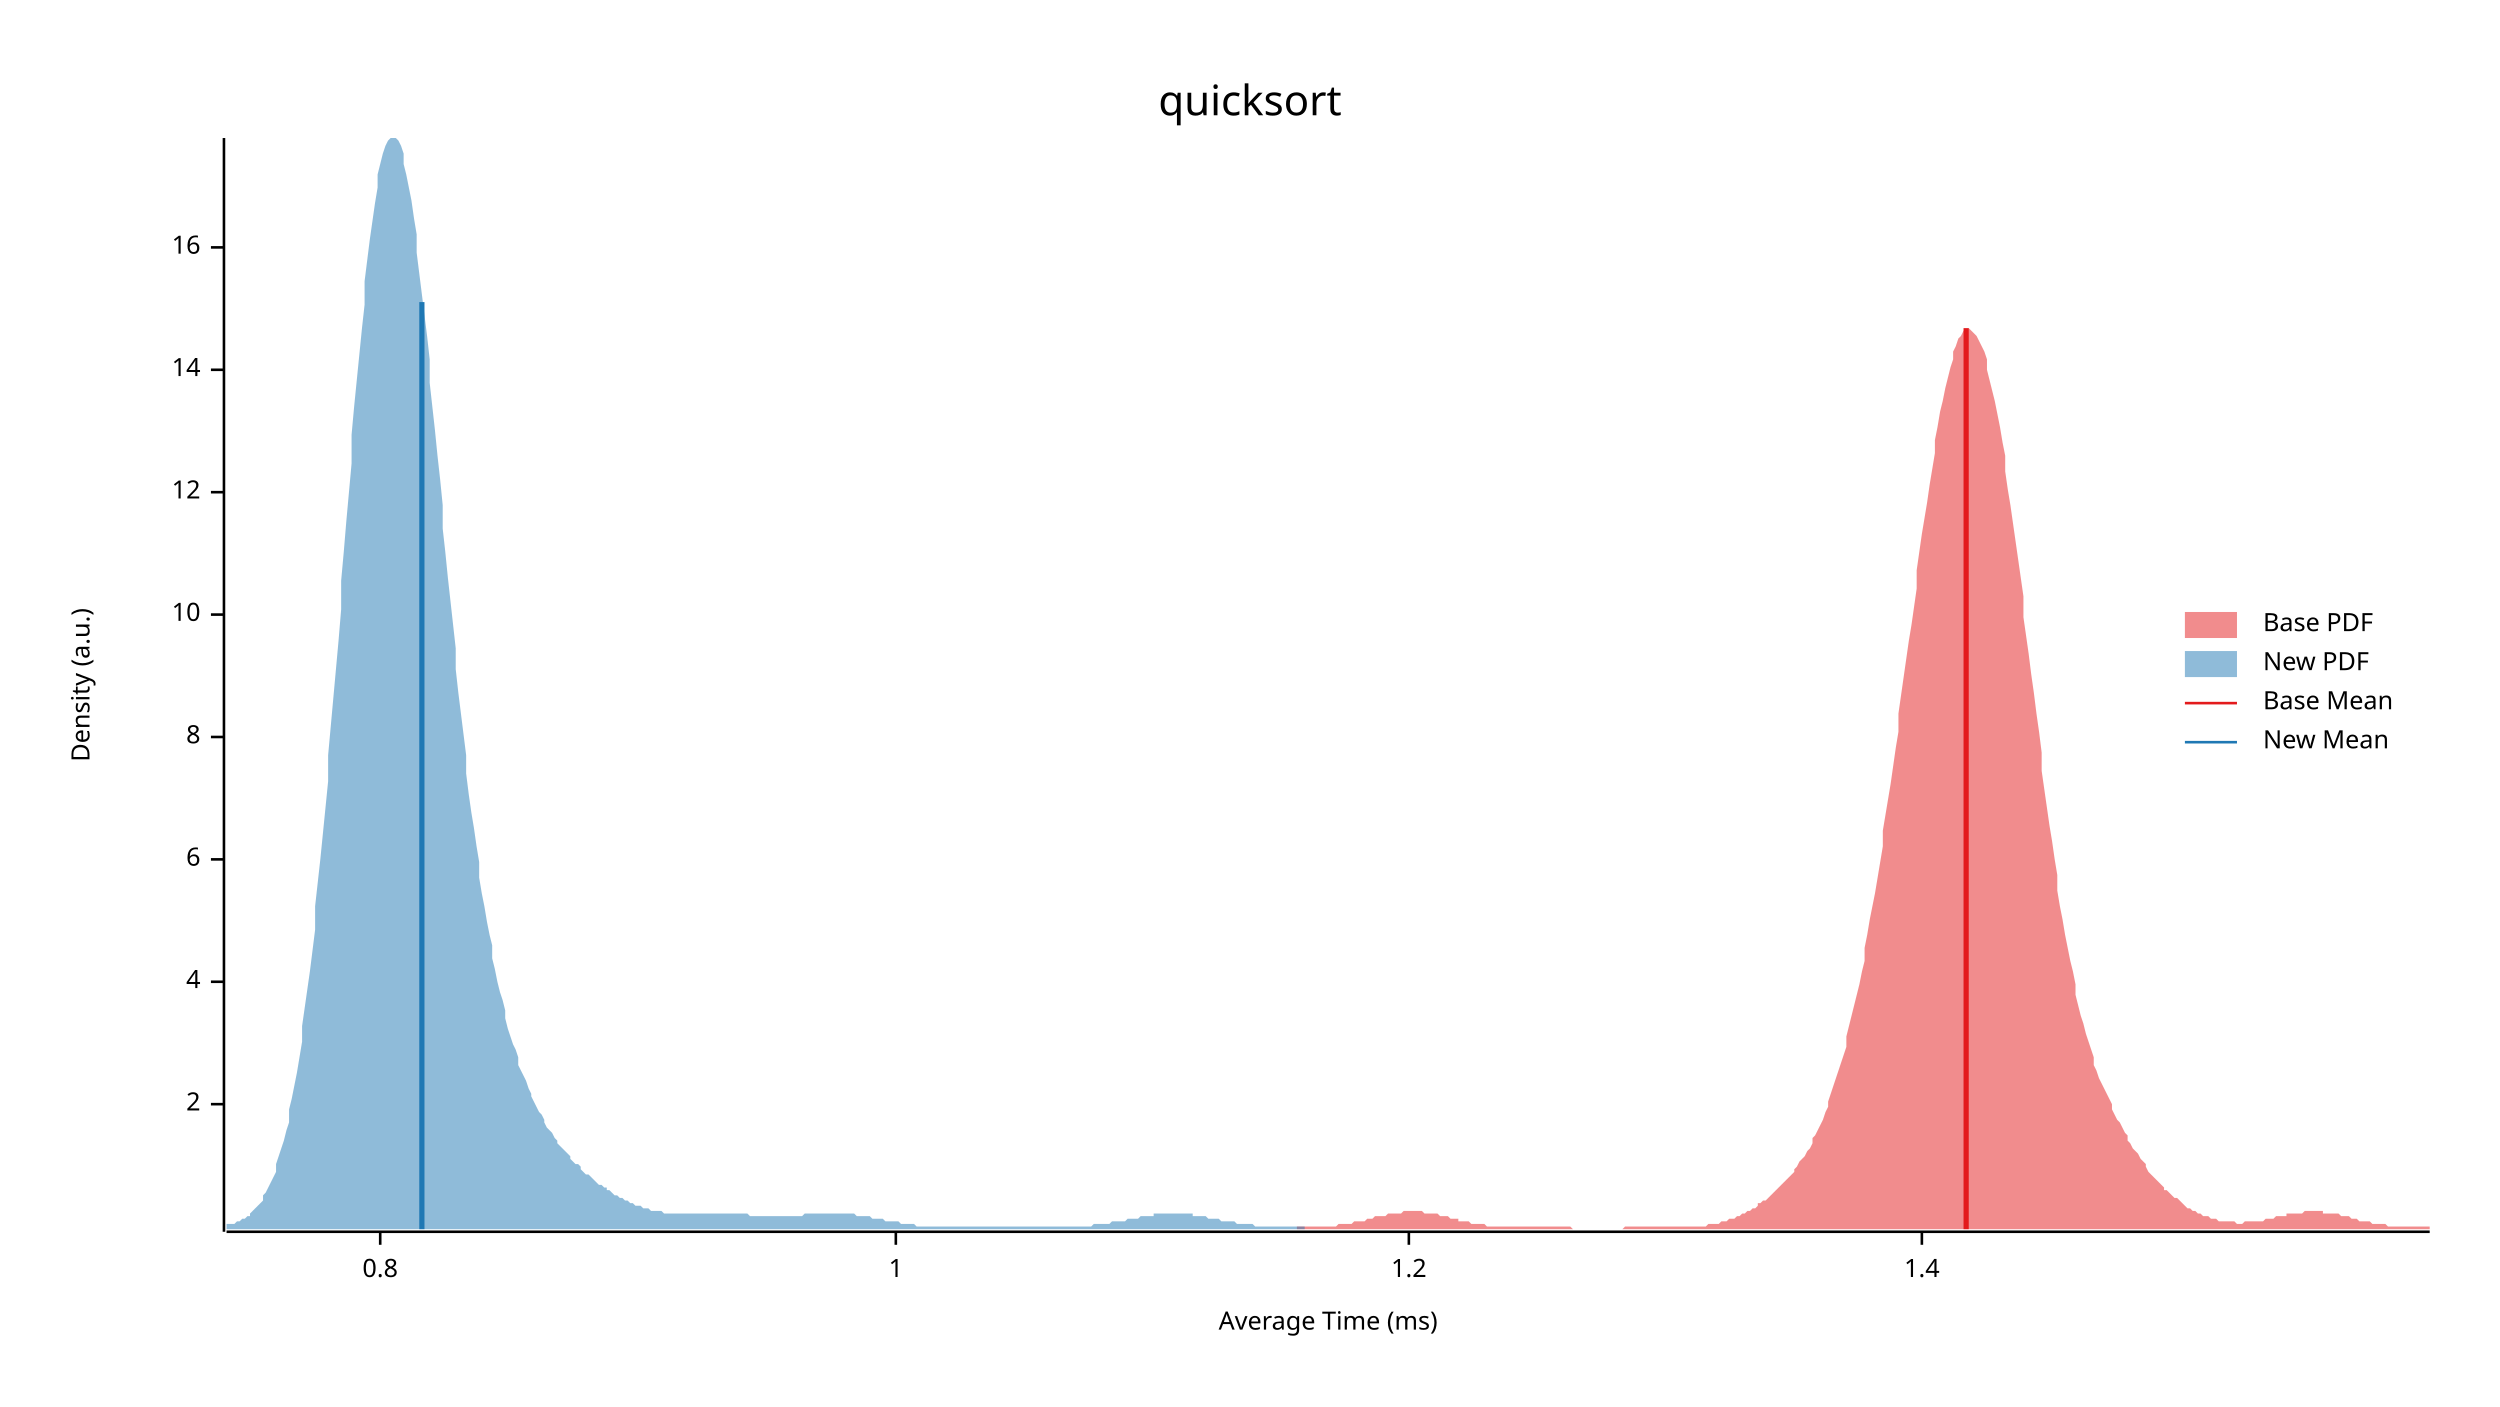
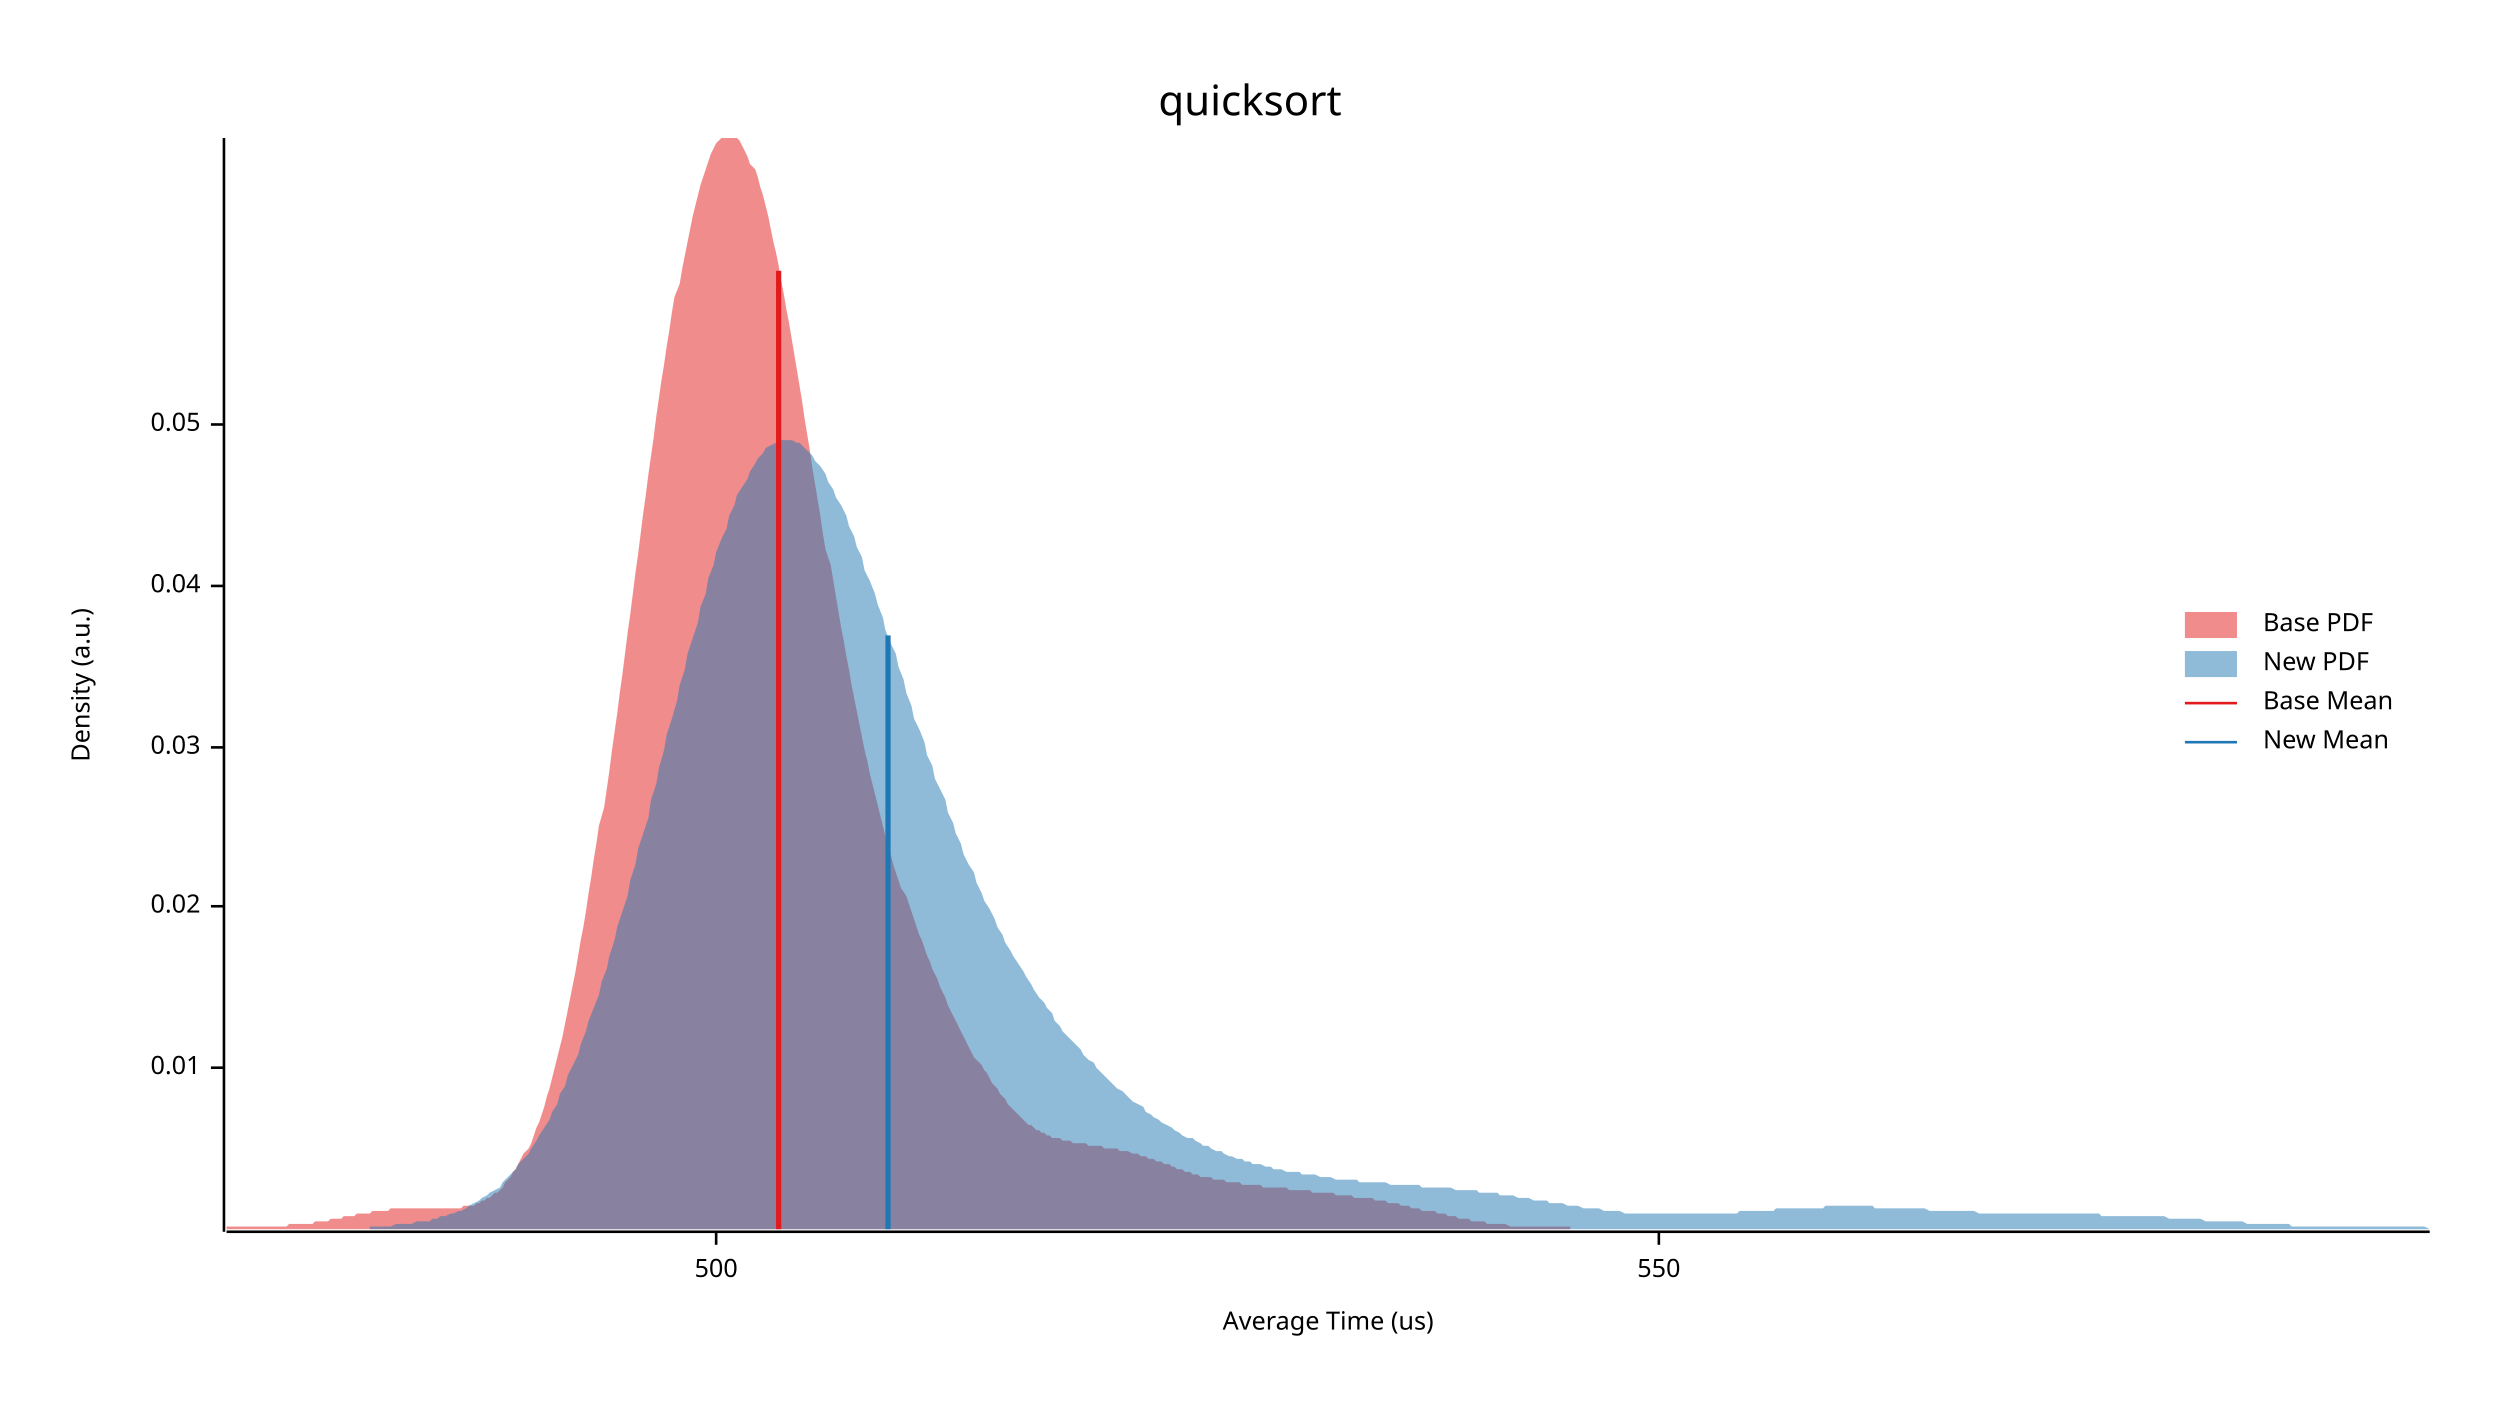
<svg xmlns="http://www.w3.org/2000/svg" width="960" height="540" viewBox="0 0 960 540">
  <text x="480" y="32" dy="0.76em" text-anchor="middle" font-family="sans-serif" font-size="16.129" opacity="1" fill="#000000">
quicksort
</text>
  <text x="27" y="263" dy="0.76em" text-anchor="middle" font-family="sans-serif" font-size="9.677" opacity="1" fill="#000000" transform="rotate(270, 27, 263)">
Density (a.u.)
</text>
  <text x="510" y="513" dy="-0.5ex" text-anchor="middle" font-family="sans-serif" font-size="9.677" opacity="1" fill="#000000">
- Average Time (ms)
+ Average Time (us)
</text>
  <polyline fill="none" opacity="1" stroke="#000000" stroke-width="1" points="86,53 86,473 " />
-   <text x="77" y="424" dy="0.5ex" text-anchor="end" font-family="sans-serif" font-size="9.677" opacity="1" fill="#000000">
- 2
+   <text x="77" y="410" dy="0.5ex" text-anchor="end" font-family="sans-serif" font-size="9.677" opacity="1" fill="#000000">
+ 0.01
</text>
-   <polyline fill="none" opacity="1" stroke="#000000" stroke-width="1" points="81,424 86,424 " />
-   <text x="77" y="377" dy="0.5ex" text-anchor="end" font-family="sans-serif" font-size="9.677" opacity="1" fill="#000000">
- 4
+   <polyline fill="none" opacity="1" stroke="#000000" stroke-width="1" points="81,410 86,410 " />
+   <text x="77" y="348" dy="0.5ex" text-anchor="end" font-family="sans-serif" font-size="9.677" opacity="1" fill="#000000">
+ 0.02
</text>
-   <polyline fill="none" opacity="1" stroke="#000000" stroke-width="1" points="81,377 86,377 " />
-   <text x="77" y="330" dy="0.5ex" text-anchor="end" font-family="sans-serif" font-size="9.677" opacity="1" fill="#000000">
- 6
+   <polyline fill="none" opacity="1" stroke="#000000" stroke-width="1" points="81,348 86,348 " />
+   <text x="77" y="287" dy="0.5ex" text-anchor="end" font-family="sans-serif" font-size="9.677" opacity="1" fill="#000000">
+ 0.03
</text>
-   <polyline fill="none" opacity="1" stroke="#000000" stroke-width="1" points="81,330 86,330 " />
-   <text x="77" y="283" dy="0.5ex" text-anchor="end" font-family="sans-serif" font-size="9.677" opacity="1" fill="#000000">
- 8
+   <polyline fill="none" opacity="1" stroke="#000000" stroke-width="1" points="81,287 86,287 " />
+   <text x="77" y="225" dy="0.5ex" text-anchor="end" font-family="sans-serif" font-size="9.677" opacity="1" fill="#000000">
+ 0.04
</text>
-   <polyline fill="none" opacity="1" stroke="#000000" stroke-width="1" points="81,283 86,283 " />
-   <text x="77" y="236" dy="0.5ex" text-anchor="end" font-family="sans-serif" font-size="9.677" opacity="1" fill="#000000">
- 10
+   <polyline fill="none" opacity="1" stroke="#000000" stroke-width="1" points="81,225 86,225 " />
+   <text x="77" y="163" dy="0.5ex" text-anchor="end" font-family="sans-serif" font-size="9.677" opacity="1" fill="#000000">
+ 0.05
</text>
-   <polyline fill="none" opacity="1" stroke="#000000" stroke-width="1" points="81,236 86,236 " />
-   <text x="77" y="189" dy="0.5ex" text-anchor="end" font-family="sans-serif" font-size="9.677" opacity="1" fill="#000000">
- 12
+   <polyline fill="none" opacity="1" stroke="#000000" stroke-width="1" points="81,163 86,163 " />
+   <polyline fill="none" opacity="1" stroke="#000000" stroke-width="1" points="87,473 933,473 " />
+   <text x="275" y="483" dy="0.76em" text-anchor="middle" font-family="sans-serif" font-size="9.677" opacity="1" fill="#000000">
+ 500
</text>
-   <polyline fill="none" opacity="1" stroke="#000000" stroke-width="1" points="81,189 86,189 " />
-   <text x="77" y="142" dy="0.5ex" text-anchor="end" font-family="sans-serif" font-size="9.677" opacity="1" fill="#000000">
- 14
+   <polyline fill="none" opacity="1" stroke="#000000" stroke-width="1" points="275,473 275,478 " />
+   <text x="637" y="483" dy="0.76em" text-anchor="middle" font-family="sans-serif" font-size="9.677" opacity="1" fill="#000000">
+ 550
</text>
-   <polyline fill="none" opacity="1" stroke="#000000" stroke-width="1" points="81,142 86,142 " />
-   <text x="77" y="95" dy="0.5ex" text-anchor="end" font-family="sans-serif" font-size="9.677" opacity="1" fill="#000000">
- 16
- </text>
-   <polyline fill="none" opacity="1" stroke="#000000" stroke-width="1" points="81,95 86,95 " />
-   <polyline fill="none" opacity="1" stroke="#000000" stroke-width="1" points="87,473 933,473 " />
-   <text x="146" y="483" dy="0.76em" text-anchor="middle" font-family="sans-serif" font-size="9.677" opacity="1" fill="#000000">
- 0.8
- </text>
-   <polyline fill="none" opacity="1" stroke="#000000" stroke-width="1" points="146,473 146,478 " />
-   <text x="344" y="483" dy="0.76em" text-anchor="middle" font-family="sans-serif" font-size="9.677" opacity="1" fill="#000000">
- 1
- </text>
-   <polyline fill="none" opacity="1" stroke="#000000" stroke-width="1" points="344,473 344,478 " />
-   <text x="541" y="483" dy="0.76em" text-anchor="middle" font-family="sans-serif" font-size="9.677" opacity="1" fill="#000000">
- 1.2
- </text>
-   <polyline fill="none" opacity="1" stroke="#000000" stroke-width="1" points="541,473 541,478 " />
-   <text x="738" y="483" dy="0.76em" text-anchor="middle" font-family="sans-serif" font-size="9.677" opacity="1" fill="#000000">
- 1.4
- </text>
-   <polyline fill="none" opacity="1" stroke="#000000" stroke-width="1" points="738,473 738,478 " />
-   <polygon opacity="0.5" fill="#E31A1C" points="498,471 499,471 499,471 500,471 501,471 502,471 503,471 504,471 505,471 506,471 506,471 507,471 508,471 509,471 510,471 511,471 512,471 513,471 513,471 514,470 515,470 516,470 517,470 518,470 519,470 519,470 520,469 521,469 522,469 523,469 524,469 525,468 526,468 526,468 527,468 528,467 529,467 530,467 531,467 532,467 533,466 533,466 534,466 535,466 536,466 537,466 538,466 539,465 540,465 540,465 541,465 542,465 543,465 544,465 545,465 546,465 547,466 547,466 548,466 549,466 550,466 551,466 552,466 553,467 553,467 554,467 555,467 556,467 557,468 558,468 559,468 560,468 560,469 561,469 562,469 563,469 564,469 565,470 566,470 567,470 567,470 568,470 569,470 570,470 571,471 572,471 573,471 574,471 574,471 575,471 576,471 577,471 578,471 579,471 580,471 580,471 581,471 582,471 583,471 584,471 585,471 586,471 587,471 587,471 588,471 589,471 590,471 591,471 592,471 593,471 594,471 594,471 595,471 596,471 597,471 598,471 599,471 600,471 601,471 601,471 602,471 603,471 604,472 605,472 606,472 607,472 607,472 608,472 609,472 610,472 611,472 612,472 613,472 614,472 614,472 615,472 616,472 617,472 618,472 619,472 620,472 621,472 621,472 622,472 623,472 624,471 625,471 626,471 627,471 628,471 628,471 629,471 630,471 631,471 632,471 633,471 634,471 635,471 635,471 636,471 637,471 638,471 639,471 640,471 641,471 641,471 642,471 643,471 644,471 645,471 646,471 647,471 648,471 648,471 649,471 650,471 651,471 652,471 653,471 654,471 655,471 655,471 656,470 657,470 658,470 659,470 660,470 661,469 662,469 662,469 663,469 664,468 665,468 666,468 667,467 668,467 668,467 669,466 670,466 671,465 672,465 673,464 674,464 675,463 675,462 676,462 677,461 678,461 679,460 680,459 681,458 682,457 682,457 683,456 684,455 685,454 686,453 687,452 688,451 689,450 689,449 690,448 691,446 692,445 693,444 694,442 695,441 696,439 696,437 697,436 698,434 699,432 700,430 701,427 702,425 702,423 703,420 704,417 705,414 706,411 707,408 708,405 709,402 709,398 710,394 711,390 712,386 713,382 714,378 715,373 716,369 716,364 717,359 718,353 719,348 720,343 721,337 722,331 723,325 723,319 724,313 725,307 726,301 727,294 728,287 729,281 729,274 730,267 731,260 732,253 733,246 734,240 735,233 736,226 736,219 737,212 738,205 739,199 740,193 741,186 742,180 743,174 743,169 744,164 745,158 746,154 747,149 748,145 749,141 750,138 750,135 751,133 752,130 753,129 754,127 755,127 756,126 756,126 757,127 758,128 759,129 760,131 761,133 762,135 763,138 763,142 764,146 765,150 766,154 767,159 768,164 769,170 770,175 770,181 771,188 772,194 773,201 774,208 775,215 776,222 777,229 777,237 778,244 779,251 780,259 781,266 782,274 783,281 784,289 784,296 785,303 786,310 787,317 788,323 789,330 790,336 790,342 791,348 792,353 793,359 794,364 795,369 796,373 797,378 797,382 798,386 799,390 800,393 801,397 802,400 803,403 804,406 804,409 805,411 806,414 807,416 808,418 809,420 810,422 811,424 811,426 812,428 813,430 814,431 815,433 816,435 817,436 817,438 818,439 819,441 820,442 821,443 822,445 823,446 824,447 824,448 825,450 826,451 827,452 828,453 829,454 830,455 831,456 831,457 832,457 833,458 834,459 835,460 836,460 837,461 838,462 838,462 839,463 840,464 841,464 842,465 843,465 844,466 844,466 845,466 846,467 847,467 848,467 849,468 850,468 851,468 851,468 852,469 853,469 854,469 855,469 856,469 857,469 858,469 858,469 859,470 860,470 861,470 862,469 863,469 864,469 865,469 865,469 866,469 867,469 868,469 869,469 870,468 871,468 872,468 872,468 873,468 874,467 875,467 876,467 877,467 878,467 878,466 879,466 880,466 881,466 882,466 883,466 884,466 885,465 885,465 886,465 887,465 888,465 889,465 890,465 891,465 892,465 892,466 893,466 894,466 895,466 896,466 897,466 898,466 899,467 899,467 900,467 901,467 902,467 903,468 904,468 905,468 905,468 906,469 907,469 908,469 909,469 910,469 911,470 912,470 912,470 913,470 914,470 915,470 916,470 917,471 918,471 919,471 919,471 920,471 921,471 922,471 923,471 924,471 925,471 926,471 926,471 927,471 928,471 929,471 930,471 931,471 932,471 933,471 933,472 498,472 " />
-   <polygon opacity="0.5" fill="#1F78B4" points="87,471 87,470 88,470 89,470 90,470 91,469 91,469 92,469 93,468 94,468 95,467 96,467 96,466 97,465 98,464 99,463 100,462 101,461 101,459 102,458 103,456 104,454 105,452 106,450 106,447 107,444 108,441 109,438 110,434 111,431 111,426 112,422 113,417 114,412 115,406 116,400 116,394 117,387 118,380 119,373 120,365 121,357 121,348 122,339 123,330 124,320 125,310 126,300 126,290 127,279 128,268 129,257 130,246 131,234 131,223 132,212 133,200 134,189 135,178 135,167 136,156 137,146 138,136 139,126 140,117 140,108 141,100 142,92 143,85 144,78 145,72 145,67 146,63 147,59 148,56 149,54 150,53 150,53 151,53 152,53 153,54 154,56 155,59 155,63 156,67 157,72 158,77 159,84 160,90 160,97 161,105 162,113 163,121 164,129 165,138 165,147 166,156 167,165 168,175 169,184 170,194 170,203 171,212 172,222 173,231 174,240 175,249 175,257 176,266 177,274 178,282 179,290 179,297 180,305 181,312 182,318 183,325 184,331 184,337 185,343 186,348 187,354 188,359 189,363 189,368 190,372 191,377 192,381 193,384 194,388 194,391 195,395 196,398 197,401 198,403 199,406 199,409 200,411 201,413 202,415 203,418 204,420 204,421 205,423 206,425 207,427 208,428 209,430 209,431 210,433 211,434 212,435 213,437 214,438 214,439 215,440 216,441 217,442 218,443 219,444 219,445 220,446 221,447 222,447 223,448 223,449 224,450 225,451 226,451 227,452 228,453 228,453 229,454 230,455 231,455 232,456 233,456 233,457 234,457 235,458 236,459 237,459 238,460 238,460 239,460 240,461 241,461 242,462 243,462 243,462 244,463 245,463 246,463 247,464 248,464 248,464 249,464 250,465 251,465 252,465 253,465 253,465 254,465 255,466 256,466 257,466 258,466 258,466 259,466 260,466 261,466 262,466 263,466 263,466 264,466 265,466 266,466 267,466 267,466 268,466 269,466 270,466 271,466 272,466 272,466 273,466 274,466 275,466 276,466 277,466 277,466 278,466 279,466 280,466 281,466 282,466 282,466 283,466 284,466 285,466 286,466 287,466 287,466 288,467 289,467 290,467 291,467 292,467 292,467 293,467 294,467 295,467 296,467 297,467 297,467 298,467 299,467 300,467 301,467 302,467 302,467 303,467 304,467 305,467 306,467 307,467 307,467 308,467 309,466 310,466 311,466 311,466 312,466 313,466 314,466 315,466 316,466 316,466 317,466 318,466 319,466 320,466 321,466 321,466 322,466 323,466 324,466 325,466 326,466 326,466 327,466 328,466 329,467 330,467 331,467 331,467 332,467 333,467 334,467 335,468 336,468 336,468 337,468 338,468 339,468 340,469 341,469 341,469 342,469 343,469 344,469 345,469 346,470 346,470 347,470 348,470 349,470 350,470 351,470 351,470 352,471 353,471 354,471 355,471 355,471 356,471 357,471 358,471 359,471 360,471 360,471 361,471 362,471 363,471 364,471 365,471 365,471 366,471 367,471 368,471 369,471 370,471 370,471 371,471 372,471 373,471 374,471 375,471 375,471 376,471 377,471 378,471 379,471 380,471 380,471 381,471 382,471 383,471 384,471 385,471 385,471 386,471 387,471 388,471 389,471 390,471 390,471 391,471 392,471 393,471 394,471 395,471 395,471 396,471 397,471 398,471 399,471 399,471 400,471 401,471 402,471 403,471 404,471 404,471 405,471 406,471 407,471 408,471 409,471 409,471 410,471 411,471 412,471 413,471 414,471 414,471 415,471 416,471 417,471 418,471 419,471 419,471 420,470 421,470 422,470 423,470 424,470 424,470 425,470 426,470 427,469 428,469 429,469 429,469 430,469 431,469 432,469 433,468 434,468 434,468 435,468 436,468 437,468 438,467 439,467 439,467 440,467 441,467 442,467 443,467 443,466 444,466 445,466 446,466 447,466 448,466 448,466 449,466 450,466 451,466 452,466 453,466 453,466 454,466 455,466 456,466 457,466 458,466 458,467 459,467 460,467 461,467 462,467 463,467 463,467 464,468 465,468 466,468 467,468 468,468 468,468 469,469 470,469 471,469 472,469 473,469 473,469 474,469 475,470 476,470 477,470 478,470 478,470 479,470 480,470 481,470 482,471 483,471 483,471 484,471 485,471 486,471 487,471 487,471 488,471 489,471 490,471 491,471 492,471 492,471 493,471 494,471 495,471 496,471 497,471 497,471 498,471 499,471 500,471 501,471 501,472 87,472 " />
-   <polyline fill="none" opacity="1" stroke="#E31A1C" stroke-width="2" points="755,472 755,126 " />
-   <polyline fill="none" opacity="1" stroke="#1F78B4" stroke-width="2" points="162,472 162,116 " />
+   <polyline fill="none" opacity="1" stroke="#000000" stroke-width="1" points="637,473 637,478 " />
+   <polygon opacity="0.5" fill="#E31A1C" points="87,471 88,471 89,471 90,471 91,471 92,471 93,471 94,471 95,471 96,471 97,471 98,471 99,471 100,471 101,471 102,471 103,471 104,471 105,471 106,471 107,471 108,471 109,471 110,471 111,470 112,470 113,470 114,470 116,470 117,470 118,470 119,470 120,470 121,469 122,469 123,469 124,469 125,469 126,469 127,468 128,468 129,468 130,468 131,468 132,467 133,467 134,467 135,467 136,467 137,466 138,466 139,466 140,466 141,466 142,466 143,465 145,465 146,465 147,465 148,465 149,465 150,464 151,464 152,464 153,464 154,464 155,464 156,464 157,464 158,464 159,464 160,464 161,464 162,464 163,464 164,464 165,464 166,464 167,464 168,464 169,464 170,464 171,464 172,464 174,464 175,464 176,464 177,464 178,463 179,463 180,463 181,463 182,463 183,462 184,462 185,461 186,461 187,460 188,460 189,459 190,458 191,458 192,457 193,456 194,454 195,453 196,452 197,450 198,449 199,447 200,445 201,443 203,441 204,439 205,436 206,433 207,431 208,428 209,425 210,421 211,418 212,414 213,410 214,406 215,402 216,398 217,393 218,388 219,383 220,378 221,373 222,367 223,361 224,356 225,350 226,343 227,337 228,330 229,324 230,317 232,310 233,303 234,296 235,288 236,281 237,274 238,266 239,259 240,251 241,243 242,236 243,228 244,220 245,213 246,205 247,197 248,190 249,182 250,175 251,168 252,160 253,153 254,146 255,140 256,133 257,127 258,120 259,114 261,109 262,103 263,98 264,93 265,88 266,83 267,79 268,75 269,71 270,68 271,65 272,62 273,59 274,57 275,55 276,54 277,53 278,53 279,53 280,53 281,53 282,53 283,53 284,54 285,56 286,58 287,60 288,63 290,65 291,68 292,72 293,75 294,79 295,83 296,88 297,93 298,97 299,102 300,108 301,113 302,119 303,124 304,130 305,136 306,142 307,148 308,154 309,161 310,167 311,173 312,180 313,186 314,192 315,198 316,205 317,211 319,217 320,223 321,229 322,235 323,241 324,246 325,252 326,257 327,263 328,268 329,273 330,278 331,283 332,288 333,292 334,297 335,301 336,305 337,309 338,313 339,317 340,321 341,325 342,328 343,332 344,335 345,338 346,341 348,344 349,347 350,350 351,353 352,356 353,359 354,361 355,364 356,367 357,369 358,372 359,374 360,376 361,379 362,381 363,383 364,386 365,388 366,390 367,392 368,394 369,396 370,398 371,400 372,402 373,404 374,406 375,407 377,409 378,411 379,412 380,414 381,416 382,417 383,418 384,420 385,421 386,422 387,424 388,425 389,426 390,427 391,428 392,429 393,430 394,431 395,432 396,432 397,433 398,434 399,434 400,435 401,435 402,436 403,436 404,437 406,437 407,437 408,438 409,438 410,438 411,438 412,439 413,439 414,439 415,439 416,439 417,439 418,440 419,440 420,440 421,440 422,440 423,440 424,441 425,441 426,441 427,441 428,441 429,441 430,442 431,442 432,442 433,442 435,443 436,443 437,443 438,444 439,444 440,444 441,445 442,445 443,445 444,446 445,446 446,446 447,447 448,447 449,447 450,448 451,448 452,449 453,449 454,449 455,450 456,450 457,450 458,451 459,451 460,451 461,452 462,452 464,452 465,452 466,453 467,453 468,453 469,453 470,453 471,454 472,454 473,454 474,454 475,454 476,454 477,455 478,455 479,455 480,455 481,455 482,455 483,455 484,455 485,456 486,456 487,456 488,456 489,456 490,456 491,456 493,456 494,456 495,457 496,457 497,457 498,457 499,457 500,457 501,457 502,457 503,457 504,458 505,458 506,458 507,458 508,458 509,458 510,458 511,458 512,458 513,459 514,459 515,459 516,459 517,459 518,459 519,459 520,460 522,460 523,460 524,460 525,460 526,460 527,460 528,461 529,461 530,461 531,461 532,461 533,462 534,462 535,462 536,462 537,462 538,463 539,463 540,463 541,463 542,464 543,464 544,464 545,464 546,465 547,465 548,465 549,465 551,465 552,466 553,466 554,466 555,466 556,467 557,467 558,467 559,467 560,468 561,468 562,468 563,468 564,468 565,469 566,469 567,469 568,469 569,469 570,469 571,470 572,470 573,470 574,470 575,470 576,470 577,470 578,470 580,471 581,471 582,471 583,471 584,471 585,471 586,471 587,471 588,471 589,471 590,471 591,471 592,471 593,471 594,471 595,471 596,471 597,471 598,471 599,471 600,471 601,471 602,471 603,471 603,472 87,472 " />
+   <polygon opacity="0.5" fill="#1F78B4" points="142,471 144,471 146,471 147,471 149,471 150,471 152,470 154,470 155,470 157,470 158,470 160,469 161,469 163,469 165,469 166,468 168,468 169,467 171,467 173,466 174,466 176,465 177,465 179,464 180,463 182,462 184,461 185,460 187,459 188,458 190,457 192,456 193,454 195,452 196,451 198,449 199,447 201,445 203,443 204,441 206,438 207,436 209,433 211,430 212,427 214,424 215,420 217,417 218,413 220,409 222,405 223,401 225,396 226,392 228,387 230,382 231,377 233,372 234,367 236,361 237,356 239,350 241,344 242,338 244,332 245,326 247,320 249,314 250,307 252,301 253,295 255,288 256,282 258,276 260,269 261,263 263,257 264,251 266,245 268,239 269,233 271,228 272,222 274,217 275,212 277,207 279,203 280,198 282,194 283,190 285,187 287,184 288,181 290,178 291,176 293,174 294,172 296,171 298,170 299,169 301,169 302,169 304,169 306,170 307,170 309,172 310,173 312,175 313,177 315,179 317,182 318,185 320,188 321,191 323,194 325,198 326,202 328,206 329,210 331,214 332,219 334,223 336,228 337,232 339,237 340,242 342,247 344,251 345,256 347,261 348,266 350,271 351,276 353,280 355,285 356,290 358,294 359,299 361,303 363,307 364,312 366,316 367,320 369,324 370,328 372,332 374,335 375,339 377,343 378,346 380,349 382,353 383,356 385,359 386,362 388,365 389,367 391,370 393,373 394,375 396,378 397,380 399,383 401,385 402,387 404,389 405,392 407,394 408,396 410,398 412,400 413,401 415,403 416,405 418,407 420,408 421,410 423,412 424,413 426,415 427,416 429,418 431,419 432,420 434,422 435,423 437,424 439,425 440,427 442,428 443,429 445,430 446,431 448,432 450,433 451,434 453,435 454,436 456,437 458,437 459,438 461,439 462,440 464,440 465,441 467,442 469,442 470,443 472,444 473,444 475,445 477,445 478,446 480,446 481,447 483,447 484,447 486,448 488,448 489,449 491,449 492,449 494,450 496,450 497,450 499,450 500,451 502,451 503,451 505,451 507,452 508,452 510,452 511,452 513,453 515,453 516,453 518,453 519,453 521,453 522,454 524,454 526,454 527,454 529,454 530,454 532,454 534,455 535,455 537,455 538,455 540,455 541,455 543,455 545,455 546,456 548,456 549,456 551,456 553,456 554,456 556,456 557,456 559,457 560,457 562,457 564,457 565,457 567,457 568,458 570,458 572,458 573,458 575,458 576,459 578,459 579,459 581,459 583,460 584,460 586,460 587,460 589,461 591,461 592,461 594,461 595,462 597,462 598,462 600,462 602,463 603,463 605,463 606,463 608,464 610,464 611,464 613,464 614,464 616,465 617,465 619,465 621,465 622,465 624,466 625,466 627,466 629,466 630,466 632,466 633,466 635,466 636,466 638,466 640,466 641,466 643,466 644,466 646,466 648,466 649,466 651,466 652,466 654,466 655,466 657,466 659,466 660,466 662,466 663,466 665,466 667,466 668,465 670,465 671,465 673,465 674,465 676,465 678,465 679,465 681,465 682,464 684,464 686,464 687,464 689,464 690,464 692,464 693,464 695,464 697,464 698,464 700,464 701,463 703,463 705,463 706,463 708,463 709,463 711,463 712,463 714,463 716,463 717,463 719,463 720,464 722,464 724,464 725,464 727,464 728,464 730,464 731,464 733,464 735,464 736,464 738,464 739,464 741,465 743,465 744,465 746,465 747,465 749,465 750,465 752,465 754,465 755,465 757,465 758,465 760,466 762,466 763,466 765,466 766,466 768,466 769,466 771,466 773,466 774,466 776,466 777,466 779,466 781,466 782,466 784,466 785,466 787,466 788,466 790,466 792,466 793,466 795,466 796,466 798,466 800,466 801,466 803,466 804,466 806,466 807,467 809,467 811,467 812,467 814,467 815,467 817,467 819,467 820,467 822,467 823,467 825,467 826,467 828,467 830,467 831,467 833,468 834,468 836,468 838,468 839,468 841,468 842,468 844,468 845,468 847,469 849,469 850,469 852,469 853,469 855,469 857,469 858,469 860,469 861,469 863,470 864,470 866,470 868,470 869,470 871,470 872,470 874,470 876,470 877,470 879,470 880,471 882,471 883,471 885,471 887,471 888,471 890,471 891,471 893,471 895,471 896,471 898,471 899,471 901,471 902,471 904,471 906,471 907,471 909,471 910,471 912,471 914,471 915,471 917,471 918,471 920,471 921,471 923,471 925,471 926,471 928,471 929,471 931,471 933,472 933,472 142,472 " />
+   <polyline fill="none" opacity="1" stroke="#E31A1C" stroke-width="2" points="299,472 299,104 " />
+   <polyline fill="none" opacity="1" stroke="#1F78B4" stroke-width="2" points="341,472 341,244 " />
  <text x="869" y="235" dy="0.76em" text-anchor="start" font-family="sans-serif" font-size="9.677" opacity="1" fill="#000000">
Base PDF
</text>
  <text x="869" y="250" dy="0.76em" text-anchor="start" font-family="sans-serif" font-size="9.677" opacity="1" fill="#000000">
New PDF
</text>
  <text x="869" y="265" dy="0.76em" text-anchor="start" font-family="sans-serif" font-size="9.677" opacity="1" fill="#000000">
Base Mean
</text>
  <text x="869" y="280" dy="0.76em" text-anchor="start" font-family="sans-serif" font-size="9.677" opacity="1" fill="#000000">
New Mean
</text>
  <rect x="839" y="235" width="20" height="10" opacity="0.5" fill="#E31A1C" stroke="none" />
  <rect x="839" y="250" width="20" height="10" opacity="0.5" fill="#1F78B4" stroke="none" />
  <polyline fill="none" opacity="1" stroke="#E31A1C" stroke-width="1" points="839,270 859,270 " />
  <polyline fill="none" opacity="1" stroke="#1F78B4" stroke-width="1" points="839,285 859,285 " />
</svg>
